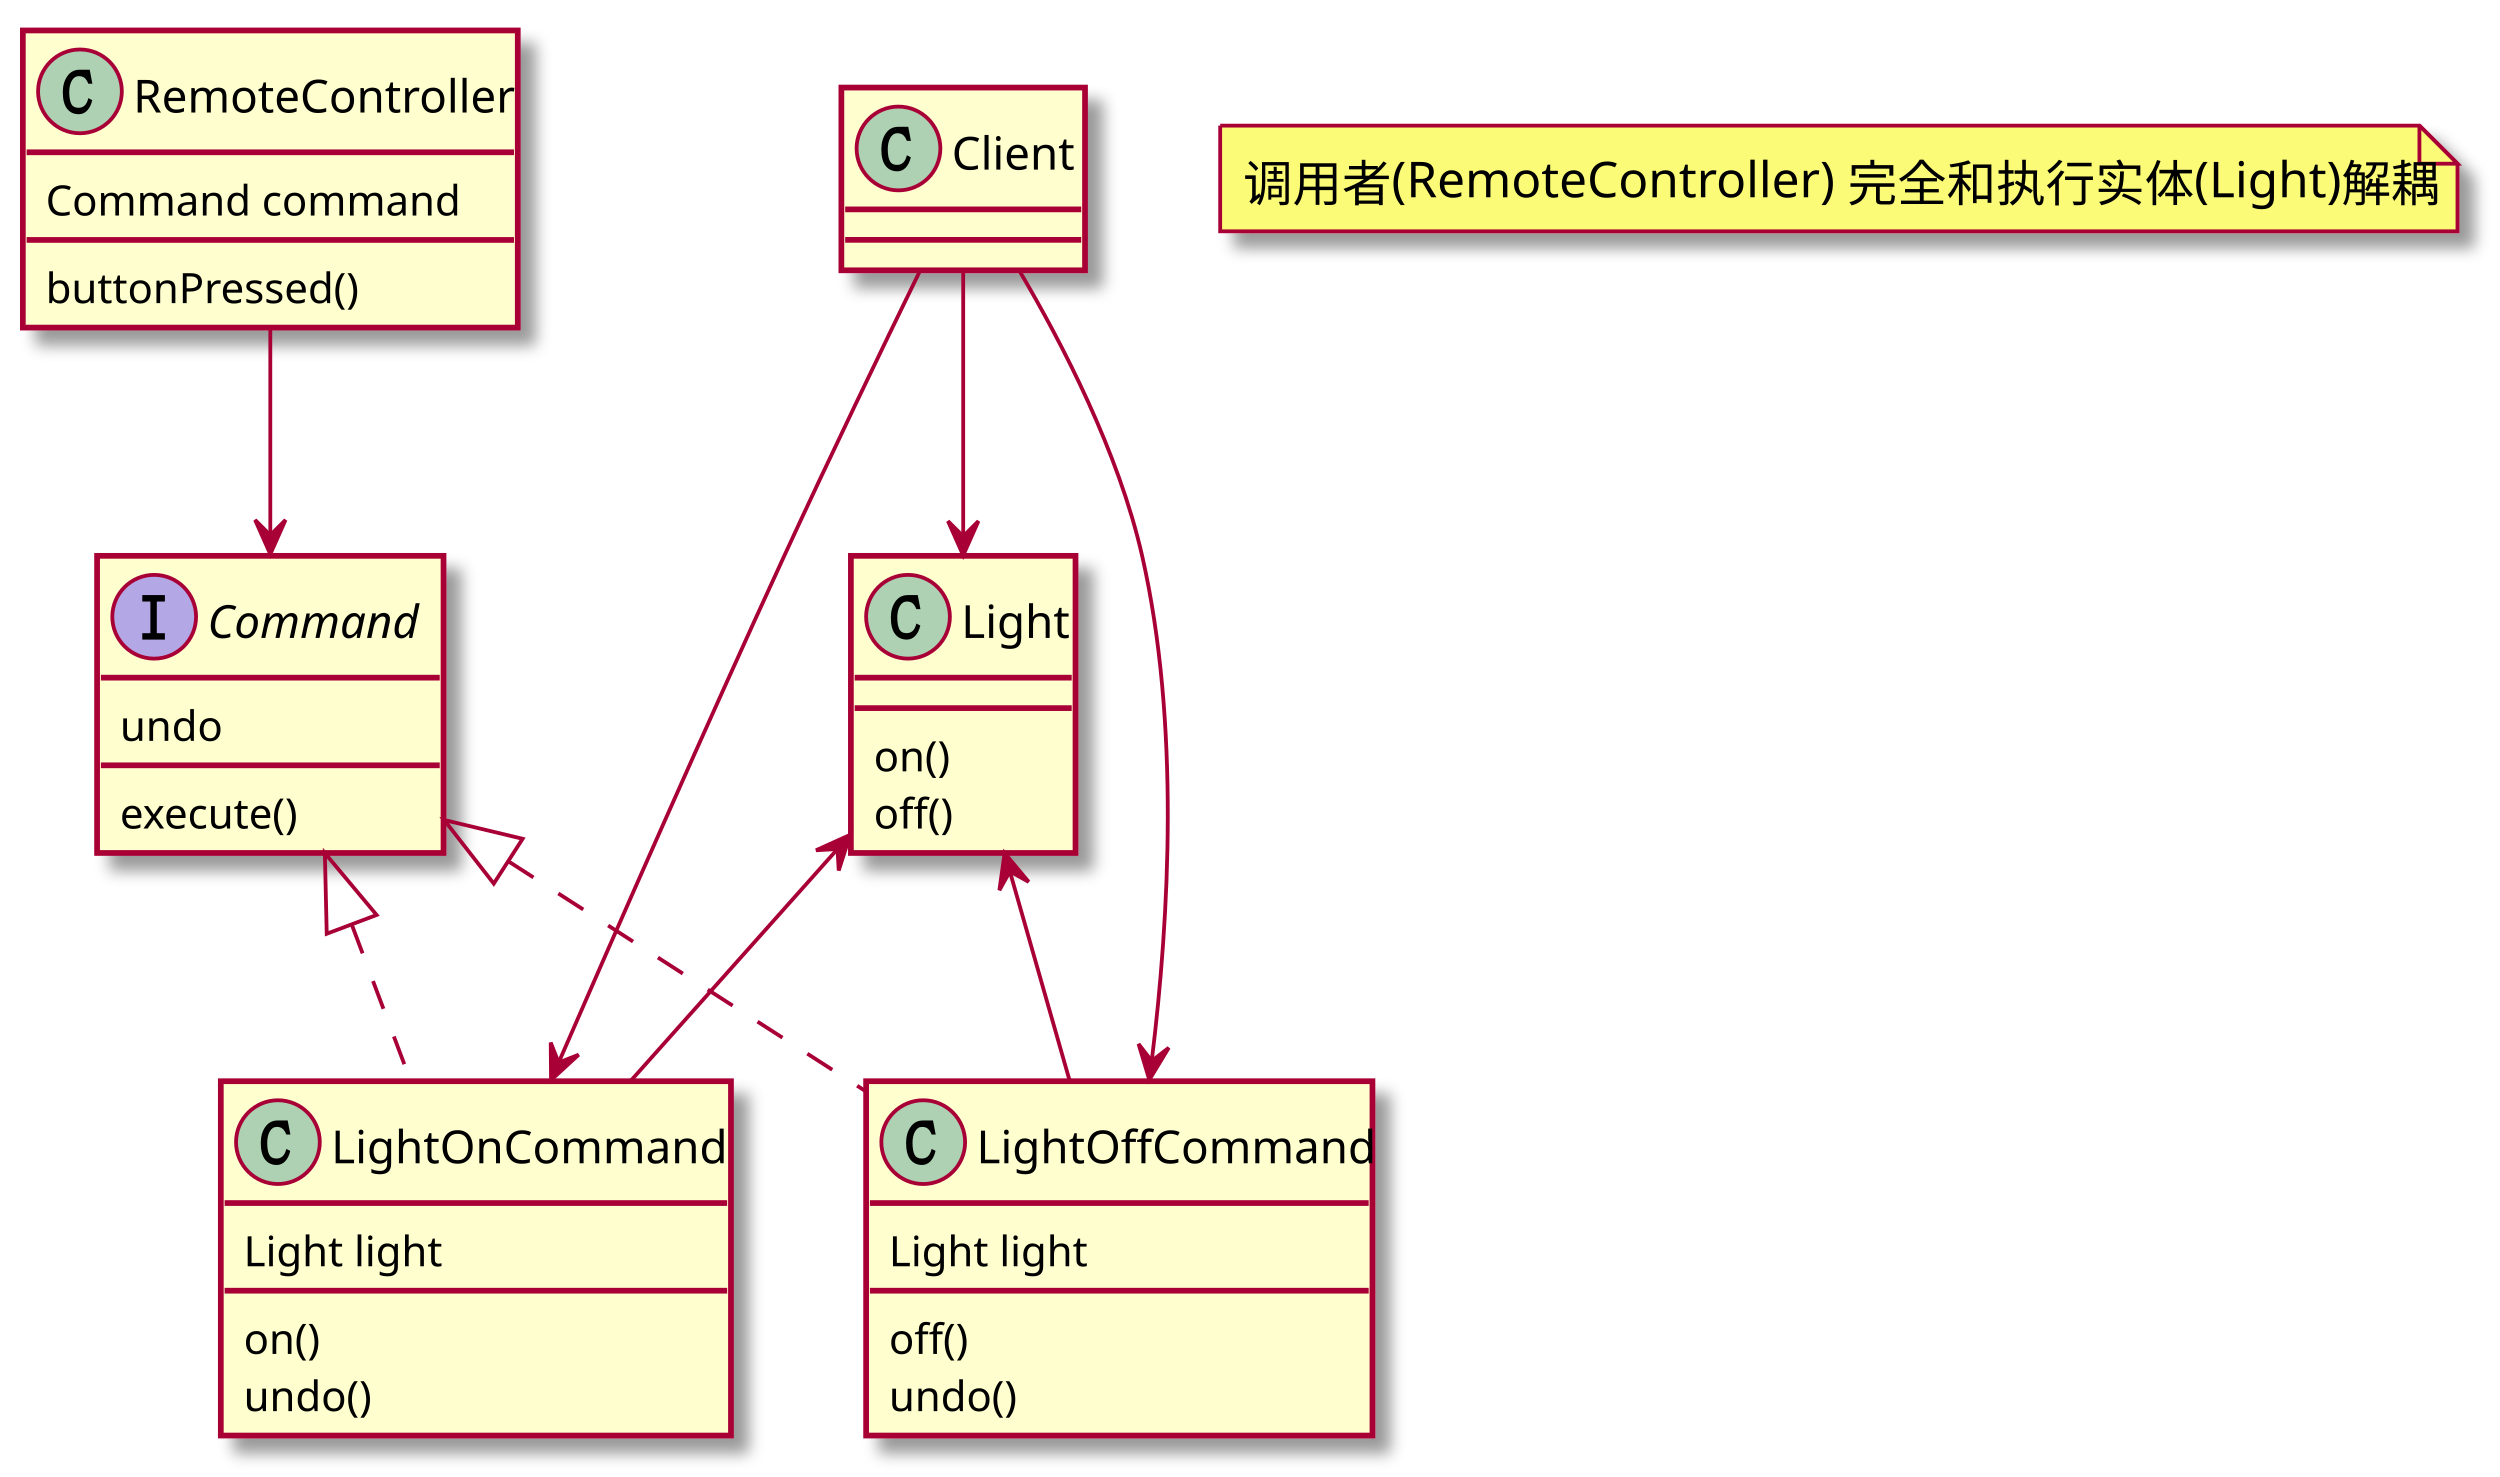
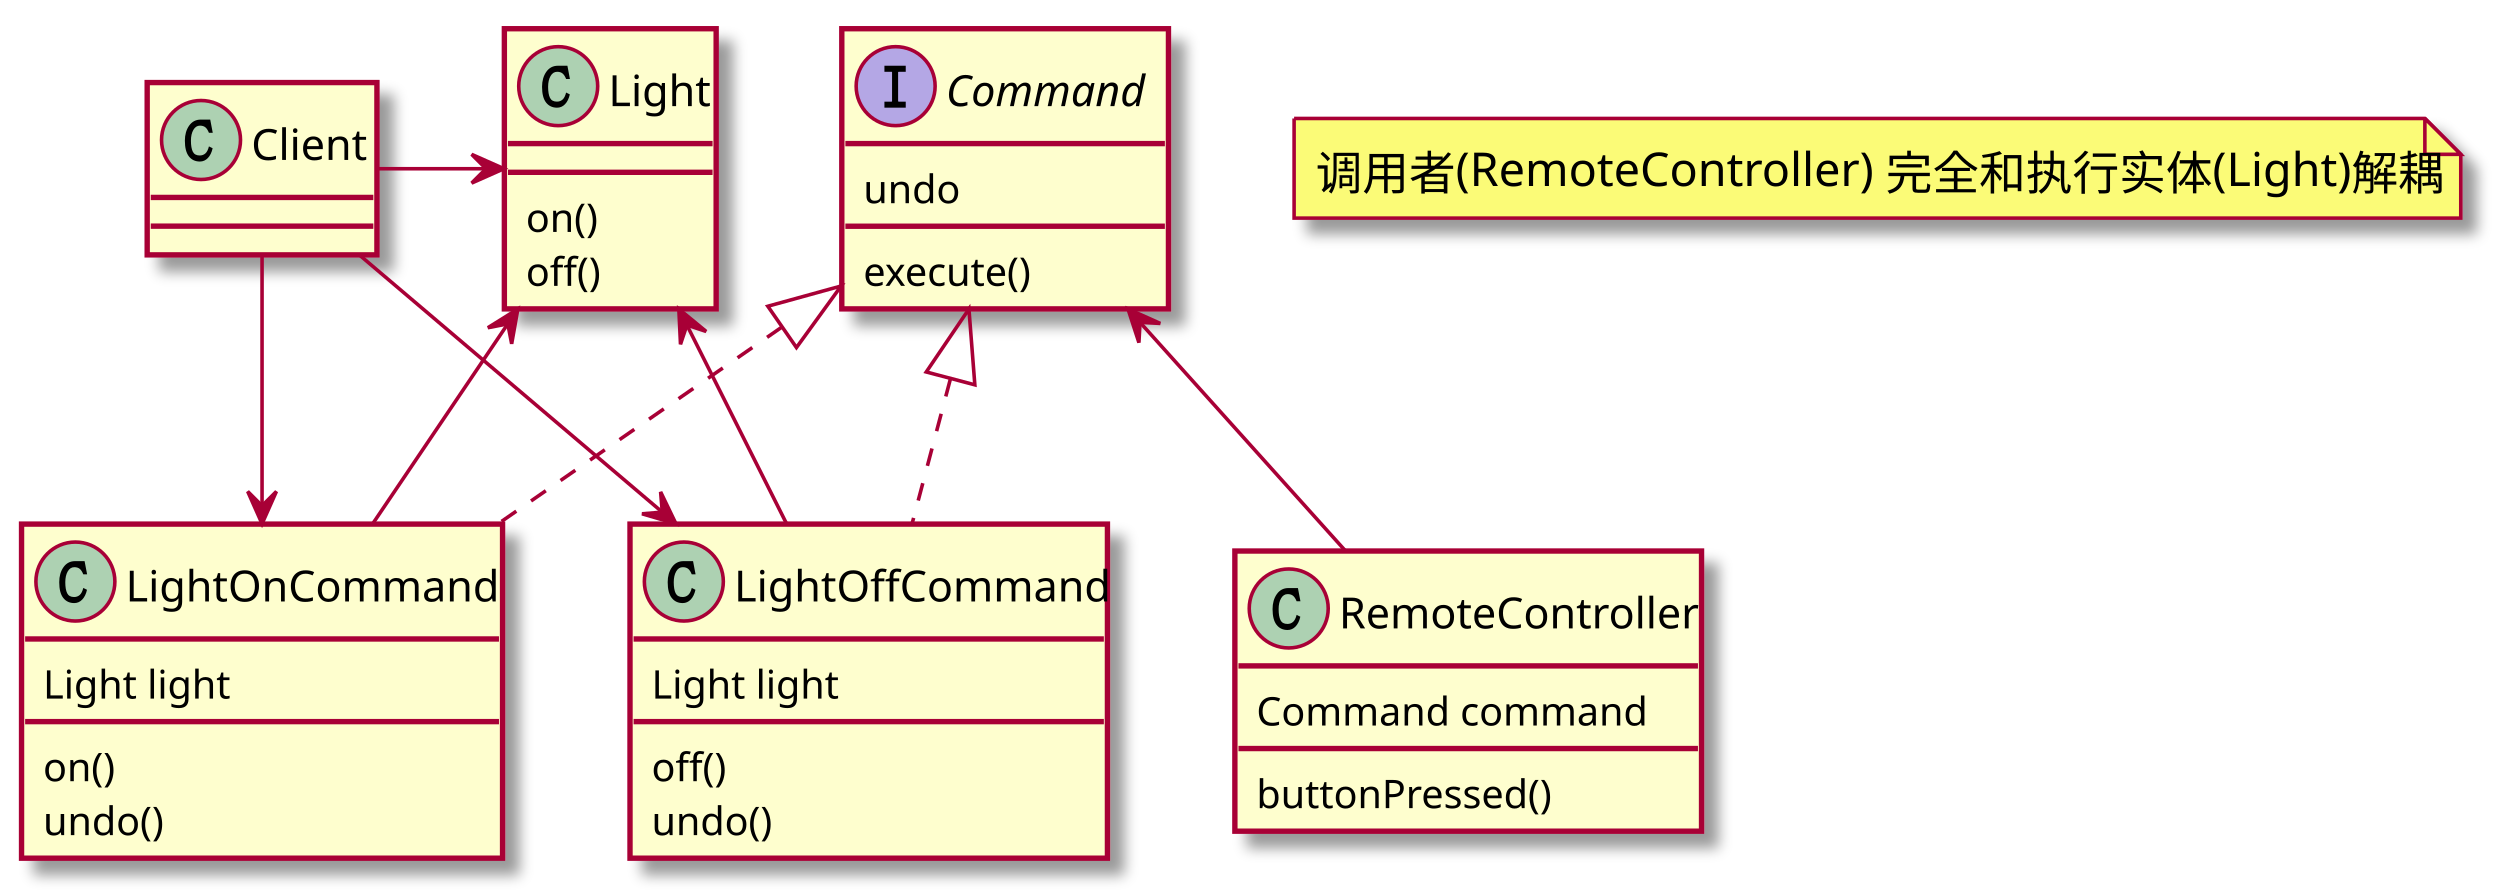
- <svg xmlns="http://www.w3.org/2000/svg" contentScriptType="application/ecmascript" contentStyleType="text/css" height="349.2px" preserveAspectRatio="none" style="width:591px;height:349px;" version="1.1" viewBox="0 0 591 349" width="591.3px" zoomAndPan="magnify">
+ <svg xmlns="http://www.w3.org/2000/svg" contentScriptType="application/ecmascript" contentStyleType="text/css" height="350px" preserveAspectRatio="none" style="width:975px;height:349px;" version="1.1" viewBox="0 0 975 349" width="975.8px" zoomAndPan="magnify">
  <defs>
-     <filter height="300%" id="f1gutx6geoh0u2" width="300%" x="-1" y="-1">
-       <feGaussianBlur result="blurOut" stdDeviation="1.8" />
+     <filter height="300%" id="fssg3dpeqpnv" width="300%" x="-1" y="-1">
+       <feGaussianBlur result="blurOut" stdDeviation="2.8" />
      <feColorMatrix in="blurOut" result="blurOut2" type="matrix" values="0 0 0 0 0 0 0 0 0 0 0 0 0 0 0 0 0 0 .4 0" />
-       <feOffset dx="3.6" dy="3.6" in="blurOut2" result="blurOut3" />
+       <feOffset dx="5.6" dy="5.6" in="blurOut2" result="blurOut3" />
      <feBlend in="SourceGraphic" in2="blurOut3" mode="normal" />
    </filter>
  </defs>
  <g>
-     <rect fill="#FEFECE" filter="url(#f1gutx6geoh0u2)" height="43.2" id="Client" style="stroke: #A80036; stroke-width: 1.35;" width="57.6" x="198.9" y="20.7" />
-     <ellipse cx="212.4" cy="35.1" fill="#ADD1B2" rx="9.9" ry="9.9" style="stroke: #A80036; stroke-width: 0.9;" />
-     <path d="M212.119,40.5 Q210.375,40.5 209.363,39.213 Q208.35,37.927 208.35,35.269 Q208.35,33.019 209.419,31.5 Q210.488,29.981 212.344,29.981 Q212.752,29.981 213.145,29.981 Q213.539,29.981 213.82,29.981 Q214.045,29.981 214.193,29.981 Q214.341,29.981 214.706,29.981 L215.339,33.3 L214.383,33.3 Q213.989,32.316 213.476,31.908 Q212.963,31.5 212.133,31.5 Q211.092,31.5 210.481,32.562 Q209.869,33.623 209.869,35.269 Q209.869,37.083 210.34,38.032 Q210.811,38.981 212.077,38.981 Q212.906,38.981 213.49,38.468 Q214.073,37.955 214.383,36.703 L215.311,37.167 Q214.959,38.742 214.116,39.621 Q213.272,40.5 212.119,40.5 Z " />
-     <text fill="#000000" font-family="sans-serif" font-size="10.8" lengthAdjust="spacingAndGlyphs" textLength="28.8" x="225" y="40.102">Client</text>
-     <line style="stroke: #A80036; stroke-width: 1.35;" x1="199.8" x2="255.6" y1="49.5" y2="49.5" />
-     <line style="stroke: #A80036; stroke-width: 1.35;" x1="199.8" x2="255.6" y1="56.7" y2="56.7" />
-     <rect fill="#FEFECE" filter="url(#f1gutx6geoh0u2)" height="70.241" id="Light" style="stroke: #A80036; stroke-width: 1.35;" width="53.1" x="201.15" y="131.4" />
-     <ellipse cx="214.65" cy="145.8" fill="#ADD1B2" rx="9.9" ry="9.9" style="stroke: #A80036; stroke-width: 0.9;" />
-     <path d="M214.369,151.2 Q212.625,151.2 211.613,149.913 Q210.6,148.627 210.6,145.969 Q210.6,143.719 211.669,142.2 Q212.738,140.681 214.594,140.681 Q215.002,140.681 215.395,140.681 Q215.789,140.681 216.07,140.681 Q216.295,140.681 216.443,140.681 Q216.591,140.681 216.956,140.681 L217.589,144 L216.633,144 Q216.239,143.016 215.726,142.608 Q215.213,142.2 214.383,142.2 Q213.342,142.2 212.731,143.262 Q212.119,144.323 212.119,145.969 Q212.119,147.783 212.59,148.732 Q213.061,149.681 214.327,149.681 Q215.156,149.681 215.74,149.168 Q216.323,148.655 216.633,147.403 L217.561,147.867 Q217.209,149.442 216.366,150.321 Q215.522,151.2 214.369,151.2 Z " />
-     <text fill="#000000" font-family="sans-serif" font-size="10.8" lengthAdjust="spacingAndGlyphs" textLength="24.3" x="227.25" y="150.802">Light</text>
-     <line style="stroke: #A80036; stroke-width: 1.35;" x1="202.05" x2="253.35" y1="160.2" y2="160.2" />
-     <line style="stroke: #A80036; stroke-width: 1.35;" x1="202.05" x2="253.35" y1="167.4" y2="167.4" />
-     <text fill="#000000" font-family="sans-serif" font-size="9.9" lengthAdjust="spacingAndGlyphs" textLength="18" x="206.55" y="182.345">on()</text>
-     <text fill="#000000" font-family="sans-serif" font-size="9.9" lengthAdjust="spacingAndGlyphs" textLength="19.8" x="206.55" y="195.866">off()</text>
-     <rect fill="#FEFECE" filter="url(#f1gutx6geoh0u2)" height="70.241" id="Command" style="stroke: #A80036; stroke-width: 1.35;" width="81.9" x="22.95" y="131.4" />
-     <ellipse cx="36.45" cy="145.8" fill="#B4A7E5" rx="9.9" ry="9.9" style="stroke: #A80036; stroke-width: 0.9;" />
-     <path d="M33.638,142.2 L33.638,140.681 L38.981,140.681 L38.981,142.2 L37.294,142.2 Q37.153,142.2 37.111,142.228 Q37.069,142.256 37.069,142.298 L37.069,149.583 Q37.069,149.625 37.111,149.653 Q37.153,149.681 37.294,149.681 L38.981,149.681 L38.981,151.2 L33.638,151.2 L33.638,149.681 L35.325,149.681 Q35.508,149.681 35.529,149.667 Q35.55,149.653 35.55,149.583 L35.55,142.298 Q35.55,142.228 35.529,142.214 Q35.508,142.2 35.325,142.2 L33.638,142.2 Z " />
-     <text fill="#000000" font-family="sans-serif" font-size="10.8" font-style="italic" lengthAdjust="spacingAndGlyphs" textLength="53.1" x="49.05" y="150.802">Command</text>
-     <line style="stroke: #A80036; stroke-width: 1.35;" x1="23.85" x2="103.95" y1="160.2" y2="160.2" />
-     <text fill="#000000" font-family="sans-serif" font-size="9.9" lengthAdjust="spacingAndGlyphs" textLength="21.6" x="28.35" y="175.145">undo</text>
-     <line style="stroke: #A80036; stroke-width: 1.35;" x1="23.85" x2="103.95" y1="180.921" y2="180.921" />
-     <text fill="#000000" font-family="sans-serif" font-size="9.9" lengthAdjust="spacingAndGlyphs" textLength="42.3" x="28.35" y="195.866">execute()</text>
-     <rect fill="#FEFECE" filter="url(#f1gutx6geoh0u2)" height="83.762" id="LightOnCommand" style="stroke: #A80036; stroke-width: 1.35;" width="120.6" x="52.2" y="255.6" />
-     <ellipse cx="65.7" cy="270" fill="#ADD1B2" rx="9.9" ry="9.9" style="stroke: #A80036; stroke-width: 0.9;" />
-     <path d="M65.419,275.4 Q63.675,275.4 62.663,274.113 Q61.65,272.827 61.65,270.169 Q61.65,267.919 62.719,266.4 Q63.788,264.881 65.644,264.881 Q66.052,264.881 66.445,264.881 Q66.839,264.881 67.12,264.881 Q67.345,264.881 67.493,264.881 Q67.641,264.881 68.006,264.881 L68.639,268.2 L67.683,268.2 Q67.289,267.216 66.776,266.808 Q66.263,266.4 65.433,266.4 Q64.392,266.4 63.781,267.462 Q63.169,268.523 63.169,270.169 Q63.169,271.983 63.64,272.932 Q64.111,273.881 65.377,273.881 Q66.206,273.881 66.79,273.368 Q67.373,272.855 67.683,271.603 L68.611,272.067 Q68.259,273.642 67.416,274.521 Q66.572,275.4 65.419,275.4 Z " />
-     <text fill="#000000" font-family="sans-serif" font-size="10.8" lengthAdjust="spacingAndGlyphs" textLength="91.8" x="78.3" y="275.002">LightOnCommand</text>
-     <line style="stroke: #A80036; stroke-width: 1.35;" x1="53.1" x2="171.9" y1="284.4" y2="284.4" />
-     <text fill="#000000" font-family="sans-serif" font-size="9.9" lengthAdjust="spacingAndGlyphs" textLength="40.5" x="57.6" y="299.345">Light light</text>
-     <line style="stroke: #A80036; stroke-width: 1.35;" x1="53.1" x2="171.9" y1="305.121" y2="305.121" />
-     <text fill="#000000" font-family="sans-serif" font-size="9.9" lengthAdjust="spacingAndGlyphs" textLength="18" x="57.6" y="320.066">on()</text>
-     <text fill="#000000" font-family="sans-serif" font-size="9.9" lengthAdjust="spacingAndGlyphs" textLength="28.8" x="57.6" y="333.587">undo()</text>
-     <rect fill="#FEFECE" filter="url(#f1gutx6geoh0u2)" height="83.762" id="LightOffCommand" style="stroke: #A80036; stroke-width: 1.35;" width="119.7" x="204.75" y="255.6" />
-     <ellipse cx="218.25" cy="270" fill="#ADD1B2" rx="9.9" ry="9.9" style="stroke: #A80036; stroke-width: 0.9;" />
-     <path d="M217.969,275.4 Q216.225,275.4 215.213,274.113 Q214.2,272.827 214.2,270.169 Q214.2,267.919 215.269,266.4 Q216.338,264.881 218.194,264.881 Q218.602,264.881 218.995,264.881 Q219.389,264.881 219.67,264.881 Q219.895,264.881 220.043,264.881 Q220.191,264.881 220.556,264.881 L221.189,268.2 L220.233,268.2 Q219.839,267.216 219.326,266.808 Q218.812,266.4 217.983,266.4 Q216.942,266.4 216.331,267.462 Q215.719,268.523 215.719,270.169 Q215.719,271.983 216.19,272.932 Q216.661,273.881 217.927,273.881 Q218.756,273.881 219.34,273.368 Q219.923,272.855 220.233,271.603 L221.161,272.067 Q220.809,273.642 219.966,274.521 Q219.122,275.4 217.969,275.4 Z " />
-     <text fill="#000000" font-family="sans-serif" font-size="10.8" lengthAdjust="spacingAndGlyphs" textLength="90.9" x="230.85" y="275.002">LightOffCommand</text>
-     <line style="stroke: #A80036; stroke-width: 1.35;" x1="205.65" x2="323.55" y1="284.4" y2="284.4" />
-     <text fill="#000000" font-family="sans-serif" font-size="9.9" lengthAdjust="spacingAndGlyphs" textLength="40.5" x="210.15" y="299.345">Light light</text>
-     <line style="stroke: #A80036; stroke-width: 1.35;" x1="205.65" x2="323.55" y1="305.121" y2="305.121" />
-     <text fill="#000000" font-family="sans-serif" font-size="9.9" lengthAdjust="spacingAndGlyphs" textLength="19.8" x="210.15" y="320.066">off()</text>
-     <text fill="#000000" font-family="sans-serif" font-size="9.9" lengthAdjust="spacingAndGlyphs" textLength="28.8" x="210.15" y="333.587">undo()</text>
-     <rect fill="#FEFECE" filter="url(#f1gutx6geoh0u2)" height="70.241" id="RemoteController" style="stroke: #A80036; stroke-width: 1.35;" width="117" x="5.4" y="7.2" />
-     <ellipse cx="18.9" cy="21.6" fill="#ADD1B2" rx="9.9" ry="9.9" style="stroke: #A80036; stroke-width: 0.9;" />
-     <path d="M18.619,27 Q16.875,27 15.863,25.713 Q14.85,24.427 14.85,21.769 Q14.85,19.519 15.919,18 Q16.988,16.481 18.844,16.481 Q19.252,16.481 19.645,16.481 Q20.039,16.481 20.32,16.481 Q20.545,16.481 20.693,16.481 Q20.841,16.481 21.206,16.481 L21.839,19.8 L20.883,19.8 Q20.489,18.816 19.976,18.408 Q19.462,18 18.633,18 Q17.592,18 16.98,19.062 Q16.369,20.123 16.369,21.769 Q16.369,23.583 16.84,24.532 Q17.311,25.481 18.577,25.481 Q19.406,25.481 19.99,24.968 Q20.573,24.455 20.883,23.203 L21.811,23.667 Q21.459,25.242 20.616,26.121 Q19.772,27 18.619,27 Z " />
-     <text fill="#000000" font-family="sans-serif" font-size="10.8" lengthAdjust="spacingAndGlyphs" textLength="88.2" x="31.5" y="26.602">RemoteController</text>
-     <line style="stroke: #A80036; stroke-width: 1.35;" x1="6.3" x2="121.5" y1="36" y2="36" />
-     <text fill="#000000" font-family="sans-serif" font-size="9.9" lengthAdjust="spacingAndGlyphs" textLength="86.4" x="10.8" y="50.945">Command command</text>
-     <line style="stroke: #A80036; stroke-width: 1.35;" x1="6.3" x2="121.5" y1="56.721" y2="56.721" />
-     <text fill="#000000" font-family="sans-serif" font-size="9.9" lengthAdjust="spacingAndGlyphs" textLength="70.2" x="10.8" y="71.666">buttonPressed()</text>
-     <path d="M288.45,29.7 L288.45,54.679 L580.95,54.679 L580.95,38.7 L571.95,29.7 L288.45,29.7 " fill="#FBFB77" filter="url(#f1gutx6geoh0u2)" style="stroke: #A80036; stroke-width: 0.9;" />
-     <path d="M571.95,29.7 L571.95,38.7 L580.95,38.7 L571.95,29.7 " fill="#FBFB77" style="stroke: #A80036; stroke-width: 0.9;" />
-     <text fill="#000000" font-family="sans-serif" font-size="11.7" lengthAdjust="spacingAndGlyphs" textLength="273.6" x="293.85" y="47.608">调用者(RemoteController) 完全和执行实体(Light)解耦</text>
-     <path d="M83.249,218.82 C87.828,230.988 92.652,243.806 97.033,255.447 " fill="none" id="Command-LightOnCommand" style="stroke: #A80036; stroke-width: 0.9; stroke-dasharray: 7.0,7.0;" />
-     <polygon fill="none" points="77.24,220.737,76.796,201.671,89.032,216.299,77.24,220.737" style="stroke: #A80036; stroke-width: 0.9;" />
-     <path d="M120.218,203.64 C146.492,220.548 177.79,240.687 204.517,257.887 " fill="none" id="Command-LightOffCommand" style="stroke: #A80036; stroke-width: 0.9; stroke-dasharray: 7.0,7.0;" />
-     <polygon fill="none" points="116.726,208.886,104.999,193.847,123.545,198.29,116.726,208.886" style="stroke: #A80036; stroke-width: 0.9;" />
-     <path d="M197.669,201.068 C182.816,217.719 164.764,237.957 149.108,255.509 " fill="none" id="Light-LightOnCommand" style="stroke: #A80036; stroke-width: 0.9;" />
-     <polygon fill="#A80036" points="200.982,197.354,192.903,201.002,197.986,200.712,198.276,205.795,200.982,197.354" style="stroke: #A80036; stroke-width: 0.9;" />
-     <path d="M238.729,206 C243.184,221.593 248.332,239.61 252.856,255.447 " fill="none" id="Light-LightOffCommand" style="stroke: #A80036; stroke-width: 0.9;" />
-     <polygon fill="#A80036" points="237.492,201.671,236.257,210.449,238.729,205.998,243.18,208.47,237.492,201.671" style="stroke: #A80036; stroke-width: 0.9;" />
-     <path d="M63.9,77.621 C63.9,92.744 63.9,110.584 63.9,126.233 " fill="none" id="RemoteController-Command" style="stroke: #A80036; stroke-width: 0.9;" />
-     <polygon fill="#A80036" points="63.9,131.013,67.5,122.913,63.9,126.513,60.3,122.913,63.9,131.013" style="stroke: #A80036; stroke-width: 0.9;" />
-     <path d="M227.7,63.964 C227.7,81.085 227.7,105.847 227.7,126.644 " fill="none" id="Client-Light" style="stroke: #A80036; stroke-width: 0.9;" />
-     <polygon fill="#A80036" points="227.7,131.288,231.3,123.188,227.7,126.788,224.1,123.188,227.7,131.288" style="stroke: #A80036; stroke-width: 0.9;" />
-     <path d="M240.958,63.962 C251.159,81.242 264.427,106.892 270,131.4 C278.973,170.86 276.418,216.977 272.315,250.434 " fill="none" id="Client-LightOffCommand" style="stroke: #A80036; stroke-width: 0.9;" />
-     <polygon fill="#A80036" points="271.699,255.276,276.292,247.695,272.267,250.812,269.149,246.787,271.699,255.276" style="stroke: #A80036; stroke-width: 0.9;" />
-     <path d="M217.428,64.141 C208.744,81.957 196.052,108.261 185.4,131.4 C166.899,171.588 146.636,217.67 132.179,250.927 " fill="none" id="Client-LightOnCommand" style="stroke: #A80036; stroke-width: 0.9;" />
-     <polygon fill="#A80036" points="130.268,255.328,136.797,249.333,132.061,251.2,130.193,246.464,130.268,255.328" style="stroke: #A80036; stroke-width: 0.9;" />
+     <rect fill="#FEFECE" filter="url(#fssg3dpeqpnv)" height="67.2" id="Client" style="stroke: #A80036; stroke-width: 2.1;" width="89.6" x="57.4" y="32.2" />
+     <ellipse cx="78.4" cy="54.6" fill="#ADD1B2" rx="15.4" ry="15.4" style="stroke: #A80036; stroke-width: 1.4;" />
+     <path d="M77.963,63 Q75.25,63 73.675,60.998 Q72.1,58.997 72.1,54.862 Q72.1,51.362 73.763,49 Q75.425,46.638 78.312,46.638 Q78.947,46.638 79.559,46.638 Q80.172,46.638 80.609,46.638 Q80.959,46.638 81.189,46.638 Q81.419,46.638 81.987,46.638 L82.972,51.8 L81.484,51.8 Q80.872,50.269 80.073,49.634 Q79.275,49 77.984,49 Q76.366,49 75.414,50.652 Q74.463,52.303 74.463,54.862 Q74.463,57.684 75.195,59.161 Q75.928,60.638 77.897,60.638 Q79.188,60.638 80.095,59.839 Q81.003,59.041 81.484,57.094 L82.928,57.816 Q82.381,60.266 81.069,61.633 Q79.756,63 77.963,63 Z " />
+     <text fill="#000000" font-family="sans-serif" font-size="16.8" lengthAdjust="spacingAndGlyphs" textLength="44.8" x="98" y="62.381">Client</text>
+     <line style="stroke: #A80036; stroke-width: 2.1;" x1="58.8" x2="145.6" y1="77" y2="77" />
+     <line style="stroke: #A80036; stroke-width: 2.1;" x1="58.8" x2="145.6" y1="88.2" y2="88.2" />
+     <rect fill="#FEFECE" filter="url(#fssg3dpeqpnv)" height="109.264" id="Light" style="stroke: #A80036; stroke-width: 2.1;" width="82.6" x="196.7" y="11.2" />
+     <ellipse cx="217.7" cy="33.6" fill="#ADD1B2" rx="15.4" ry="15.4" style="stroke: #A80036; stroke-width: 1.4;" />
+     <path d="M217.262,42 Q214.55,42 212.975,39.998 Q211.4,37.997 211.4,33.862 Q211.4,30.363 213.062,28 Q214.725,25.637 217.613,25.637 Q218.247,25.637 218.859,25.637 Q219.472,25.637 219.909,25.637 Q220.259,25.637 220.489,25.637 Q220.719,25.637 221.287,25.637 L222.272,30.8 L220.784,30.8 Q220.172,29.269 219.373,28.634 Q218.575,28 217.284,28 Q215.666,28 214.714,29.652 Q213.762,31.303 213.762,33.862 Q213.762,36.684 214.495,38.161 Q215.228,39.638 217.197,39.638 Q218.488,39.638 219.395,38.839 Q220.303,38.041 220.784,36.094 L222.228,36.816 Q221.681,39.266 220.369,40.633 Q219.056,42 217.262,42 Z " />
+     <text fill="#000000" font-family="sans-serif" font-size="16.8" lengthAdjust="spacingAndGlyphs" textLength="37.8" x="237.3" y="41.381">Light</text>
+     <line style="stroke: #A80036; stroke-width: 2.1;" x1="198.1" x2="277.9" y1="56" y2="56" />
+     <line style="stroke: #A80036; stroke-width: 2.1;" x1="198.1" x2="277.9" y1="67.2" y2="67.2" />
+     <text fill="#000000" font-family="sans-serif" font-size="15.4" lengthAdjust="spacingAndGlyphs" textLength="28" x="205.1" y="90.448">on()</text>
+     <text fill="#000000" font-family="sans-serif" font-size="15.4" lengthAdjust="spacingAndGlyphs" textLength="30.8" x="205.1" y="111.481">off()</text>
+     <rect fill="#FEFECE" filter="url(#fssg3dpeqpnv)" height="109.264" id="Command" style="stroke: #A80036; stroke-width: 2.1;" width="127.4" x="328.3" y="11.2" />
+     <ellipse cx="349.3" cy="33.6" fill="#B4A7E5" rx="15.4" ry="15.4" style="stroke: #A80036; stroke-width: 1.4;" />
+     <path d="M344.925,28 L344.925,25.637 L353.238,25.637 L353.238,28 L350.613,28 Q350.394,28 350.328,28.044 Q350.262,28.087 350.262,28.153 L350.262,39.484 Q350.262,39.55 350.328,39.594 Q350.394,39.638 350.613,39.638 L353.238,39.638 L353.238,42 L344.925,42 L344.925,39.638 L347.55,39.638 Q347.834,39.638 347.867,39.616 Q347.9,39.594 347.9,39.484 L347.9,28.153 Q347.9,28.044 347.867,28.022 Q347.834,28 347.55,28 L344.925,28 Z " />
+     <text fill="#000000" font-family="sans-serif" font-size="16.8" font-style="italic" lengthAdjust="spacingAndGlyphs" textLength="82.6" x="368.9" y="41.381">Command</text>
+     <line style="stroke: #A80036; stroke-width: 2.1;" x1="329.7" x2="454.3" y1="56" y2="56" />
+     <text fill="#000000" font-family="sans-serif" font-size="15.4" lengthAdjust="spacingAndGlyphs" textLength="33.6" x="336.7" y="79.248">undo</text>
+     <line style="stroke: #A80036; stroke-width: 2.1;" x1="329.7" x2="454.3" y1="88.232" y2="88.232" />
+     <text fill="#000000" font-family="sans-serif" font-size="15.4" lengthAdjust="spacingAndGlyphs" textLength="65.8" x="336.7" y="111.481">execute()</text>
+     <rect fill="#FEFECE" filter="url(#fssg3dpeqpnv)" height="130.296" id="LightOnCommand" style="stroke: #A80036; stroke-width: 2.1;" width="187.6" x="8.4" y="204.4" />
+     <ellipse cx="29.4" cy="226.8" fill="#ADD1B2" rx="15.4" ry="15.4" style="stroke: #A80036; stroke-width: 1.4;" />
+     <path d="M28.962,235.2 Q26.25,235.2 24.675,233.198 Q23.1,231.197 23.1,227.062 Q23.1,223.562 24.762,221.2 Q26.425,218.838 29.312,218.838 Q29.947,218.838 30.559,218.838 Q31.172,218.838 31.609,218.838 Q31.959,218.838 32.189,218.838 Q32.419,218.838 32.987,218.838 L33.972,224 L32.484,224 Q31.872,222.469 31.073,221.834 Q30.275,221.2 28.984,221.2 Q27.366,221.2 26.414,222.852 Q25.462,224.503 25.462,227.062 Q25.462,229.884 26.195,231.361 Q26.928,232.838 28.897,232.838 Q30.188,232.838 31.095,232.039 Q32.003,231.241 32.484,229.294 L33.928,230.016 Q33.381,232.466 32.069,233.833 Q30.756,235.2 28.962,235.2 Z " />
+     <text fill="#000000" font-family="sans-serif" font-size="16.8" lengthAdjust="spacingAndGlyphs" textLength="142.8" x="49" y="234.581">LightOnCommand</text>
+     <line style="stroke: #A80036; stroke-width: 2.1;" x1="9.8" x2="194.6" y1="249.2" y2="249.2" />
+     <text fill="#000000" font-family="sans-serif" font-size="15.4" lengthAdjust="spacingAndGlyphs" textLength="63" x="16.8" y="272.448">Light light</text>
+     <line style="stroke: #A80036; stroke-width: 2.1;" x1="9.8" x2="194.6" y1="281.432" y2="281.432" />
+     <text fill="#000000" font-family="sans-serif" font-size="15.4" lengthAdjust="spacingAndGlyphs" textLength="28" x="16.8" y="304.68">on()</text>
+     <text fill="#000000" font-family="sans-serif" font-size="15.4" lengthAdjust="spacingAndGlyphs" textLength="44.8" x="16.8" y="325.713">undo()</text>
+     <rect fill="#FEFECE" filter="url(#fssg3dpeqpnv)" height="130.296" id="LightOffCommand" style="stroke: #A80036; stroke-width: 2.1;" width="186.2" x="245.7" y="204.4" />
+     <ellipse cx="266.7" cy="226.8" fill="#ADD1B2" rx="15.4" ry="15.4" style="stroke: #A80036; stroke-width: 1.4;" />
+     <path d="M266.262,235.2 Q263.55,235.2 261.975,233.198 Q260.4,231.197 260.4,227.062 Q260.4,223.562 262.062,221.2 Q263.725,218.838 266.613,218.838 Q267.247,218.838 267.859,218.838 Q268.472,218.838 268.909,218.838 Q269.259,218.838 269.489,218.838 Q269.719,218.838 270.288,218.838 L271.272,224 L269.784,224 Q269.172,222.469 268.373,221.834 Q267.575,221.2 266.284,221.2 Q264.666,221.2 263.714,222.852 Q262.762,224.503 262.762,227.062 Q262.762,229.884 263.495,231.361 Q264.228,232.838 266.197,232.838 Q267.488,232.838 268.395,232.039 Q269.303,231.241 269.784,229.294 L271.228,230.016 Q270.681,232.466 269.369,233.833 Q268.056,235.2 266.262,235.2 Z " />
+     <text fill="#000000" font-family="sans-serif" font-size="16.8" lengthAdjust="spacingAndGlyphs" textLength="141.4" x="286.3" y="234.581">LightOffCommand</text>
+     <line style="stroke: #A80036; stroke-width: 2.1;" x1="247.1" x2="430.5" y1="249.2" y2="249.2" />
+     <text fill="#000000" font-family="sans-serif" font-size="15.4" lengthAdjust="spacingAndGlyphs" textLength="63" x="254.1" y="272.448">Light light</text>
+     <line style="stroke: #A80036; stroke-width: 2.1;" x1="247.1" x2="430.5" y1="281.432" y2="281.432" />
+     <text fill="#000000" font-family="sans-serif" font-size="15.4" lengthAdjust="spacingAndGlyphs" textLength="30.8" x="254.1" y="304.68">off()</text>
+     <text fill="#000000" font-family="sans-serif" font-size="15.4" lengthAdjust="spacingAndGlyphs" textLength="44.8" x="254.1" y="325.713">undo()</text>
+     <rect fill="#FEFECE" filter="url(#fssg3dpeqpnv)" height="109.264" id="RemoteController" style="stroke: #A80036; stroke-width: 2.1;" width="182" x="481.6" y="214.9" />
+     <ellipse cx="502.6" cy="237.3" fill="#ADD1B2" rx="15.4" ry="15.4" style="stroke: #A80036; stroke-width: 1.4;" />
+     <path d="M502.163,245.7 Q499.45,245.7 497.875,243.698 Q496.3,241.697 496.3,237.562 Q496.3,234.062 497.962,231.7 Q499.625,229.338 502.512,229.338 Q503.147,229.338 503.759,229.338 Q504.372,229.338 504.809,229.338 Q505.159,229.338 505.389,229.338 Q505.619,229.338 506.188,229.338 L507.172,234.5 L505.684,234.5 Q505.072,232.969 504.273,232.334 Q503.475,231.7 502.184,231.7 Q500.566,231.7 499.614,233.352 Q498.663,235.003 498.663,237.562 Q498.663,240.384 499.395,241.861 Q500.128,243.338 502.097,243.338 Q503.387,243.338 504.295,242.539 Q505.203,241.741 505.684,239.794 L507.128,240.516 Q506.581,242.966 505.269,244.333 Q503.956,245.7 502.163,245.7 Z " />
+     <text fill="#000000" font-family="sans-serif" font-size="16.8" lengthAdjust="spacingAndGlyphs" textLength="137.2" x="522.2" y="245.081">RemoteController</text>
+     <line style="stroke: #A80036; stroke-width: 2.1;" x1="483" x2="662.2" y1="259.7" y2="259.7" />
+     <text fill="#000000" font-family="sans-serif" font-size="15.4" lengthAdjust="spacingAndGlyphs" textLength="134.4" x="490" y="282.948">Command command</text>
+     <line style="stroke: #A80036; stroke-width: 2.1;" x1="483" x2="662.2" y1="291.932" y2="291.932" />
+     <text fill="#000000" font-family="sans-serif" font-size="15.4" lengthAdjust="spacingAndGlyphs" textLength="109.2" x="490" y="315.18">buttonPressed()</text>
+     <path d="M504.7,46.2 L504.7,85.056 L959.7,85.056 L959.7,60.2 L945.7,46.2 L504.7,46.2 " fill="#FBFB77" filter="url(#fssg3dpeqpnv)" style="stroke: #A80036; stroke-width: 1.4;" />
+     <path d="M945.7,46.2 L945.7,60.2 L959.7,60.2 L945.7,46.2 " fill="#FBFB77" style="stroke: #A80036; stroke-width: 1.4;" />
+     <text fill="#000000" font-family="sans-serif" font-size="18.2" lengthAdjust="spacingAndGlyphs" textLength="425.6" x="513.1" y="74.057">调用者(RemoteController) 完全和执行实体(Light)解耦</text>
+     <path d="M304.909,127.575 C270.082,151.718 229.926,179.556 194.589,204.052 " fill="none" id="Command-LightOnCommand" style="stroke: #A80036; stroke-width: 1.4; stroke-dasharray: 7.0,7.0;" />
+     <polygon fill="none" points="299.449,119.435,328.044,111.537,310.615,135.544,299.449,119.435" style="stroke: #A80036; stroke-width: 1.4;" />
+     <path d="M370.644,147.847 C365.684,166.578 360.471,186.264 355.732,204.162 " fill="none" id="Command-LightOffCommand" style="stroke: #A80036; stroke-width: 1.4; stroke-dasharray: 7.0,7.0;" />
+     <polygon fill="none" points="361.242,145.068,377.882,120.511,380.188,150.086,361.242,145.068" style="stroke: #A80036; stroke-width: 1.4;" />
+     <path d="M197.831,126.624 C181.341,151.021 162.214,179.316 145.419,204.162 " fill="none" id="Light-LightOnCommand" style="stroke: #A80036; stroke-width: 1.4;" />
+     <polygon fill="#A80036" points="201.964,120.511,190.269,127.814,198.044,126.31,199.548,134.086,201.964,120.511" style="stroke: #A80036; stroke-width: 1.4;" />
+     <path d="M268.127,127.245 C280.297,151.5 294.358,179.526 306.719,204.162 " fill="none" id="Light-LightOffCommand" style="stroke: #A80036; stroke-width: 1.4;" />
+     <polygon fill="#A80036" points="264.748,120.511,265.392,134.284,267.887,126.768,275.403,129.262,264.748,120.511" style="stroke: #A80036; stroke-width: 1.4;" />
+     <path d="M444.891,126.035 C470.056,154.028 499.927,187.26 524.453,214.541 " fill="none" id="Command-RemoteController" style="stroke: #A80036; stroke-width: 1.4;" />
+     <polygon fill="#A80036" points="439.923,120.511,444.182,133.625,444.603,125.716,452.512,126.137,439.923,120.511" style="stroke: #A80036; stroke-width: 1.4;" />
+     <path d="M147.29,65.8 C161.27,65.8 175.251,65.8 189.231,65.8 " fill="none" id="Client-Light" style="stroke: #A80036; stroke-width: 1.4;" />
+     <polygon fill="#A80036" points="196.543,65.8,183.943,60.2,189.543,65.8,183.943,71.4,196.543,65.8" style="stroke: #A80036; stroke-width: 1.4;" />
+     <path d="M140.214,99.478 C171.968,126.441 218.333,165.81 258.279,199.728 " fill="none" id="Client-LightOffCommand" style="stroke: #A80036; stroke-width: 1.4;" />
+     <polygon fill="#A80036" points="263.619,204.262,257.637,191.839,258.282,199.732,250.389,200.377,263.619,204.262" style="stroke: #A80036; stroke-width: 1.4;" />
+     <path d="M102.2,99.478 C102.2,125.78 102.2,163.89 102.2,197.227 " fill="none" id="Client-LightOnCommand" style="stroke: #A80036; stroke-width: 1.4;" />
+     <polygon fill="#A80036" points="102.2,204.262,107.8,191.662,102.2,197.262,96.6,191.662,102.2,204.262" style="stroke: #A80036; stroke-width: 1.4;" />
  </g>
</svg>
